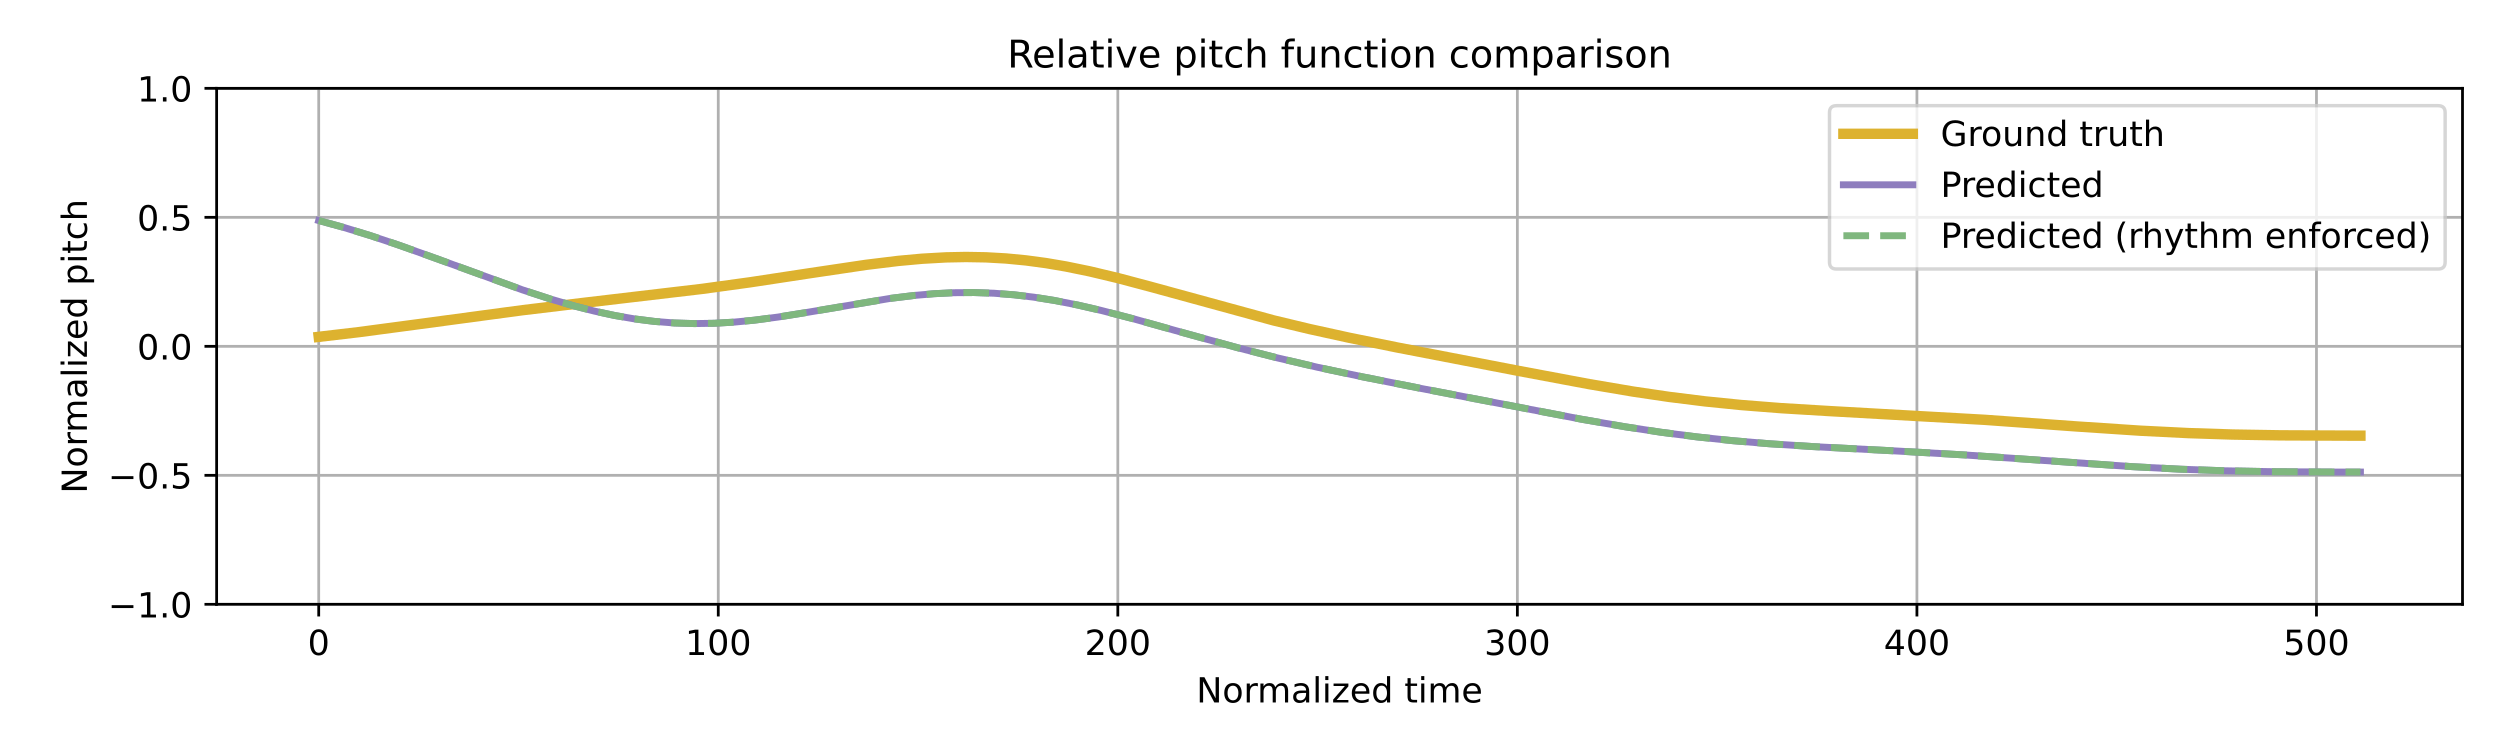
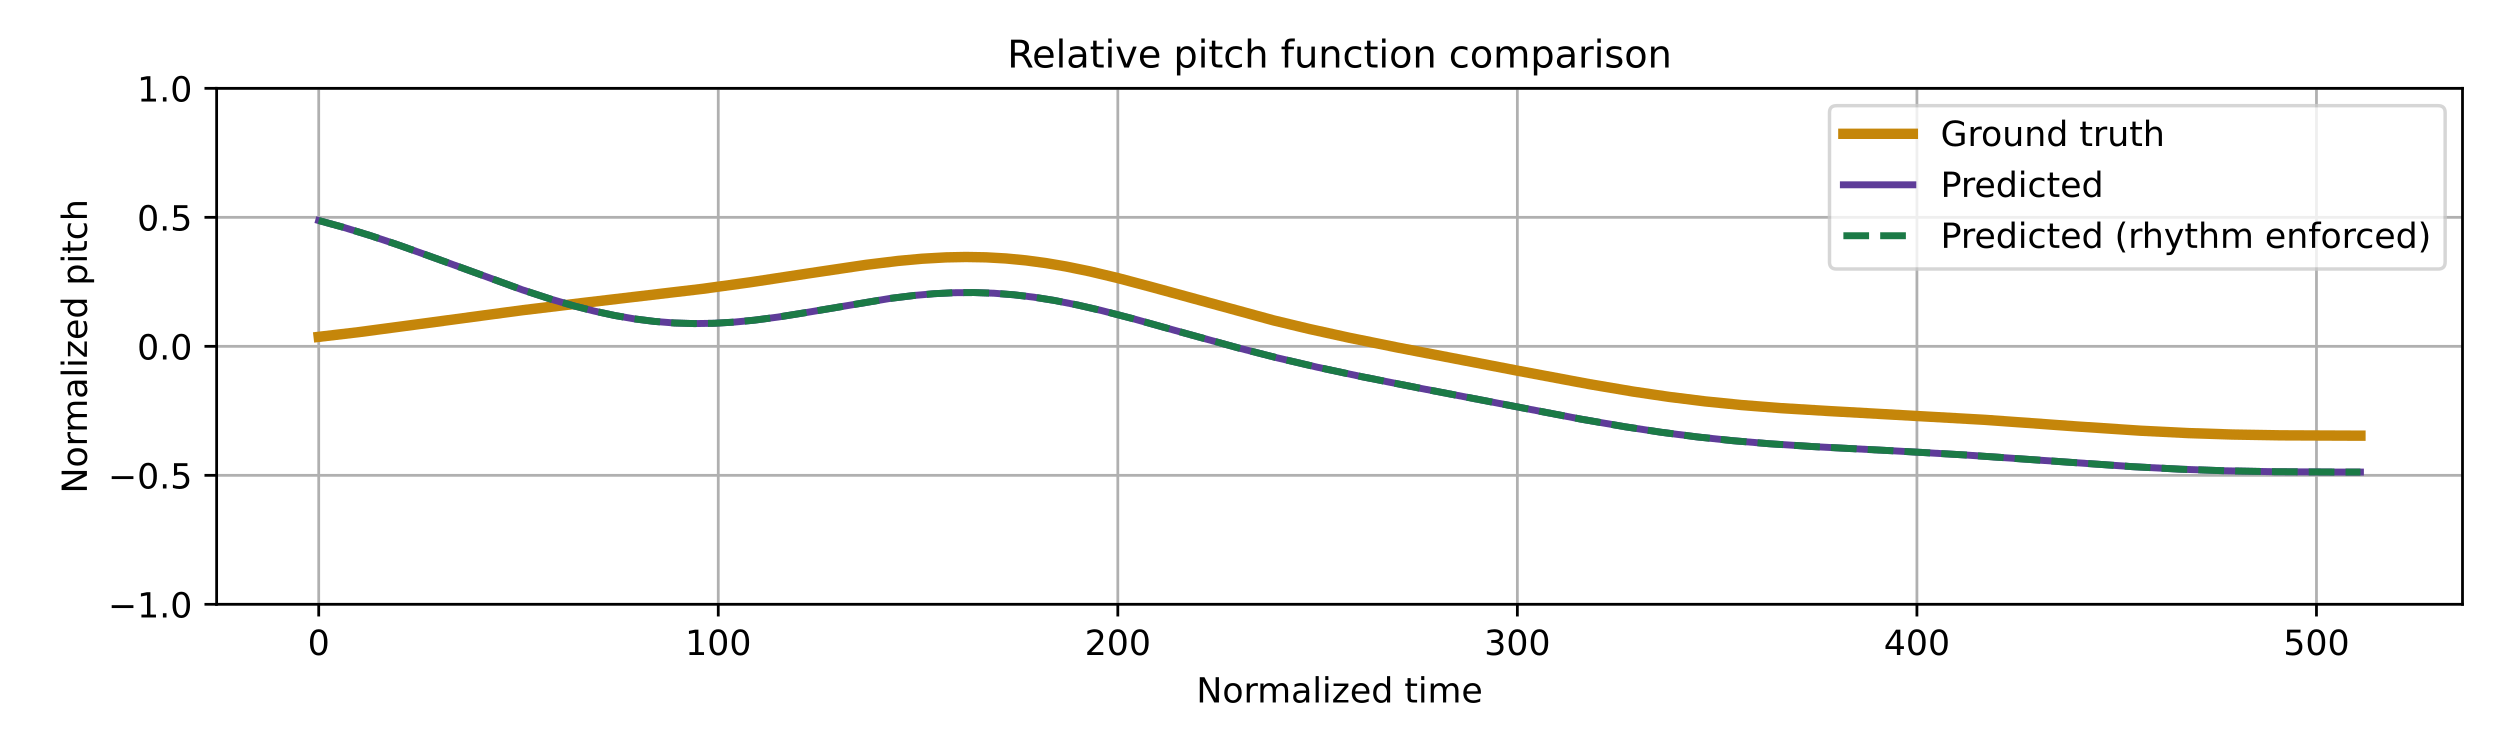
<svg xmlns="http://www.w3.org/2000/svg" xmlns:xlink="http://www.w3.org/1999/xlink" width="720pt" height="216pt" viewBox="0 0 720 216" version="1.1">
  <defs>
    <style type="text/css">*{stroke-linejoin: round; stroke-linecap: butt}</style>
  </defs>
  <g id="figure_1">
    <g id="patch_1">
      <path d="M 0 216  L 720 216  L 720 0  L 0 0  z " style="fill: #ffffff" />
    </g>
    <g id="axes_1">
      <g id="patch_2">
        <path d="M 62.39 174.04  L 709.2 174.04  L 709.2 25.44  L 62.39 25.44  z " style="fill: #ffffff" />
      </g>
      <g id="matplotlib.axis_1">
        <g id="xtick_1">
          <g id="line2d_1">
-             <path d="M 91.79 174.04  L 91.79 25.44  " clip-path="url(#p23b00ebfdc)" style="fill: none; stroke: #b0b0b0; stroke-width: 0.8; stroke-linecap: square" />
+             <path d="M 91.79 174.04  L 91.79 25.44  " clip-path="url(#pa9af6899e5)" style="fill: none; stroke: #b0b0b0; stroke-width: 0.8; stroke-linecap: square" />
          </g>
          <g id="line2d_2">
            <defs>
-               <path id="me1098e52c4" d="M 0 0  L 0 3.5  " style="stroke: #000000; stroke-width: 0.8" />
-             </defs>
-             <g>
-               <use xlink:href="#me1098e52c4" x="91.79" y="174.04" style="stroke: #000000; stroke-width: 0.8" />
+               <path id="m3f5d0cdf81" d="M 0 0  L 0 3.5  " style="stroke: #000000; stroke-width: 0.8" />
+             </defs>
+             <g>
+               <use xlink:href="#m3f5d0cdf81" x="91.79" y="174.04" style="stroke: #000000; stroke-width: 0.8" />
            </g>
          </g>
          <g id="text_1">
            <g transform="translate(88.60921 188.6384) scale(0.1 -0.1)">
              <defs>
                <path id="DejaVuSans-30" d="M 2034 4250  Q 1547 4250 1301 3770  Q 1056 3291 1056 2328  Q 1056 1369 1301 889  Q 1547 409 2034 409  Q 2525 409 2770 889  Q 3016 1369 3016 2328  Q 3016 3291 2770 3770  Q 2525 4250 2034 4250  z M 2034 4750  Q 2819 4750 3233 4129  Q 3647 3509 3647 2328  Q 3647 1150 3233 529  Q 2819 -91 2034 -91  Q 1250 -91 836 529  Q 422 1150 422 2328  Q 422 3509 836 4129  Q 1250 4750 2034 4750  z " transform="scale(0.015625)" />
              </defs>
              <use xlink:href="#DejaVuSans-30" />
            </g>
          </g>
        </g>
        <g id="xtick_2">
          <g id="line2d_3">
-             <path d="M 206.861 174.04  L 206.861 25.44  " clip-path="url(#p23b00ebfdc)" style="fill: none; stroke: #b0b0b0; stroke-width: 0.8; stroke-linecap: square" />
+             <path d="M 206.861 174.04  L 206.861 25.44  " clip-path="url(#pa9af6899e5)" style="fill: none; stroke: #b0b0b0; stroke-width: 0.8; stroke-linecap: square" />
          </g>
          <g id="line2d_4">
            <g>
-               <use xlink:href="#me1098e52c4" x="206.861" y="174.04" style="stroke: #000000; stroke-width: 0.8" />
+               <use xlink:href="#m3f5d0cdf81" x="206.861" y="174.04" style="stroke: #000000; stroke-width: 0.8" />
            </g>
          </g>
          <g id="text_2">
            <g transform="translate(197.317 188.6384) scale(0.1 -0.1)">
              <defs>
                <path id="DejaVuSans-31" d="M 794 531  L 1825 531  L 1825 4091  L 703 3866  L 703 4441  L 1819 4666  L 2450 4666  L 2450 531  L 3481 531  L 3481 0  L 794 0  L 794 531  z " transform="scale(0.015625)" />
              </defs>
              <use xlink:href="#DejaVuSans-31" />
              <use xlink:href="#DejaVuSans-30" transform="translate(63.62305 0)" />
              <use xlink:href="#DejaVuSans-30" transform="translate(127.2461 0)" />
            </g>
          </g>
        </g>
        <g id="xtick_3">
          <g id="line2d_5">
-             <path d="M 321.931 174.04  L 321.931 25.44  " clip-path="url(#p23b00ebfdc)" style="fill: none; stroke: #b0b0b0; stroke-width: 0.8; stroke-linecap: square" />
+             <path d="M 321.931 174.04  L 321.931 25.44  " clip-path="url(#pa9af6899e5)" style="fill: none; stroke: #b0b0b0; stroke-width: 0.8; stroke-linecap: square" />
          </g>
          <g id="line2d_6">
            <g>
-               <use xlink:href="#me1098e52c4" x="321.931" y="174.04" style="stroke: #000000; stroke-width: 0.8" />
+               <use xlink:href="#m3f5d0cdf81" x="321.931" y="174.04" style="stroke: #000000; stroke-width: 0.8" />
            </g>
          </g>
          <g id="text_3">
            <g transform="translate(312.3872 188.6384) scale(0.1 -0.1)">
              <defs>
                <path id="DejaVuSans-32" d="M 1228 531  L 3431 531  L 3431 0  L 469 0  L 469 531  Q 828 903 1448 1529  Q 2069 2156 2228 2338  Q 2531 2678 2651 2914  Q 2772 3150 2772 3378  Q 2772 3750 2511 3984  Q 2250 4219 1831 4219  Q 1534 4219 1204 4116  Q 875 4013 500 3803  L 500 4441  Q 881 4594 1212 4672  Q 1544 4750 1819 4750  Q 2544 4750 2975 4387  Q 3406 4025 3406 3419  Q 3406 3131 3298 2873  Q 3191 2616 2906 2266  Q 2828 2175 2409 1742  Q 1991 1309 1228 531  z " transform="scale(0.015625)" />
              </defs>
              <use xlink:href="#DejaVuSans-32" />
              <use xlink:href="#DejaVuSans-30" transform="translate(63.62305 0)" />
              <use xlink:href="#DejaVuSans-30" transform="translate(127.2461 0)" />
            </g>
          </g>
        </g>
        <g id="xtick_4">
          <g id="line2d_7">
-             <path d="M 437.001 174.04  L 437.001 25.44  " clip-path="url(#p23b00ebfdc)" style="fill: none; stroke: #b0b0b0; stroke-width: 0.8; stroke-linecap: square" />
+             <path d="M 437.001 174.04  L 437.001 25.44  " clip-path="url(#pa9af6899e5)" style="fill: none; stroke: #b0b0b0; stroke-width: 0.8; stroke-linecap: square" />
          </g>
          <g id="line2d_8">
            <g>
-               <use xlink:href="#me1098e52c4" x="437.001" y="174.04" style="stroke: #000000; stroke-width: 0.8" />
+               <use xlink:href="#m3f5d0cdf81" x="437.001" y="174.04" style="stroke: #000000; stroke-width: 0.8" />
            </g>
          </g>
          <g id="text_4">
            <g transform="translate(427.4575 188.6384) scale(0.1 -0.1)">
              <defs>
                <path id="DejaVuSans-33" d="M 2597 2516  Q 3050 2419 3304 2112  Q 3559 1806 3559 1356  Q 3559 666 3084 287  Q 2609 -91 1734 -91  Q 1441 -91 1130 -33  Q 819 25 488 141  L 488 750  Q 750 597 1062 519  Q 1375 441 1716 441  Q 2309 441 2620 675  Q 2931 909 2931 1356  Q 2931 1769 2642 2001  Q 2353 2234 1838 2234  L 1294 2234  L 1294 2753  L 1863 2753  Q 2328 2753 2575 2939  Q 2822 3125 2822 3475  Q 2822 3834 2567 4026  Q 2313 4219 1838 4219  Q 1578 4219 1281 4162  Q 984 4106 628 3988  L 628 4550  Q 988 4650 1302 4700  Q 1616 4750 1894 4750  Q 2613 4750 3031 4423  Q 3450 4097 3450 3541  Q 3450 3153 3228 2886  Q 3006 2619 2597 2516  z " transform="scale(0.015625)" />
              </defs>
              <use xlink:href="#DejaVuSans-33" />
              <use xlink:href="#DejaVuSans-30" transform="translate(63.62305 0)" />
              <use xlink:href="#DejaVuSans-30" transform="translate(127.2461 0)" />
            </g>
          </g>
        </g>
        <g id="xtick_5">
          <g id="line2d_9">
-             <path d="M 552.072 174.04  L 552.072 25.44  " clip-path="url(#p23b00ebfdc)" style="fill: none; stroke: #b0b0b0; stroke-width: 0.8; stroke-linecap: square" />
+             <path d="M 552.072 174.04  L 552.072 25.44  " clip-path="url(#pa9af6899e5)" style="fill: none; stroke: #b0b0b0; stroke-width: 0.8; stroke-linecap: square" />
          </g>
          <g id="line2d_10">
            <g>
-               <use xlink:href="#me1098e52c4" x="552.072" y="174.04" style="stroke: #000000; stroke-width: 0.8" />
+               <use xlink:href="#m3f5d0cdf81" x="552.072" y="174.04" style="stroke: #000000; stroke-width: 0.8" />
            </g>
          </g>
          <g id="text_5">
            <g transform="translate(542.5278 188.6384) scale(0.1 -0.1)">
              <defs>
                <path id="DejaVuSans-34" d="M 2419 4116  L 825 1625  L 2419 1625  L 2419 4116  z M 2253 4666  L 3047 4666  L 3047 1625  L 3713 1625  L 3713 1100  L 3047 1100  L 3047 0  L 2419 0  L 2419 1100  L 313 1100  L 313 1709  L 2253 4666  z " transform="scale(0.015625)" />
              </defs>
              <use xlink:href="#DejaVuSans-34" />
              <use xlink:href="#DejaVuSans-30" transform="translate(63.62305 0)" />
              <use xlink:href="#DejaVuSans-30" transform="translate(127.2461 0)" />
            </g>
          </g>
        </g>
        <g id="xtick_6">
          <g id="line2d_11">
-             <path d="M 667.142 174.04  L 667.142 25.44  " clip-path="url(#p23b00ebfdc)" style="fill: none; stroke: #b0b0b0; stroke-width: 0.8; stroke-linecap: square" />
+             <path d="M 667.142 174.04  L 667.142 25.44  " clip-path="url(#pa9af6899e5)" style="fill: none; stroke: #b0b0b0; stroke-width: 0.8; stroke-linecap: square" />
          </g>
          <g id="line2d_12">
            <g>
-               <use xlink:href="#me1098e52c4" x="667.142" y="174.04" style="stroke: #000000; stroke-width: 0.8" />
+               <use xlink:href="#m3f5d0cdf81" x="667.142" y="174.04" style="stroke: #000000; stroke-width: 0.8" />
            </g>
          </g>
          <g id="text_6">
            <g transform="translate(657.5981 188.6384) scale(0.1 -0.1)">
              <defs>
                <path id="DejaVuSans-35" d="M 691 4666  L 3169 4666  L 3169 4134  L 1269 4134  L 1269 2991  Q 1406 3038 1543 3061  Q 1681 3084 1819 3084  Q 2600 3084 3056 2656  Q 3513 2228 3513 1497  Q 3513 744 3044 326  Q 2575 -91 1722 -91  Q 1428 -91 1123 -41  Q 819 9 494 109  L 494 744  Q 775 591 1075 516  Q 1375 441 1709 441  Q 2250 441 2565 725  Q 2881 1009 2881 1497  Q 2881 1984 2565 2268  Q 2250 2553 1709 2553  Q 1456 2553 1204 2497  Q 953 2441 691 2322  L 691 4666  z " transform="scale(0.015625)" />
              </defs>
              <use xlink:href="#DejaVuSans-35" />
              <use xlink:href="#DejaVuSans-30" transform="translate(63.62305 0)" />
              <use xlink:href="#DejaVuSans-30" transform="translate(127.2461 0)" />
            </g>
          </g>
        </g>
        <g id="text_7">
          <g transform="translate(344.5544 202.3166) scale(0.1 -0.1)">
            <defs>
              <path id="DejaVuSans-4e" d="M 628 4666  L 1478 4666  L 3547 763  L 3547 4666  L 4159 4666  L 4159 0  L 3309 0  L 1241 3903  L 1241 0  L 628 0  L 628 4666  z " transform="scale(0.015625)" />
              <path id="DejaVuSans-6f" d="M 1959 3097  Q 1497 3097 1228 2736  Q 959 2375 959 1747  Q 959 1119 1226 758  Q 1494 397 1959 397  Q 2419 397 2687 759  Q 2956 1122 2956 1747  Q 2956 2369 2687 2733  Q 2419 3097 1959 3097  z M 1959 3584  Q 2709 3584 3137 3096  Q 3566 2609 3566 1747  Q 3566 888 3137 398  Q 2709 -91 1959 -91  Q 1206 -91 779 398  Q 353 888 353 1747  Q 353 2609 779 3096  Q 1206 3584 1959 3584  z " transform="scale(0.015625)" />
              <path id="DejaVuSans-72" d="M 2631 2963  Q 2534 3019 2420 3045  Q 2306 3072 2169 3072  Q 1681 3072 1420 2755  Q 1159 2438 1159 1844  L 1159 0  L 581 0  L 581 3500  L 1159 3500  L 1159 2956  Q 1341 3275 1631 3429  Q 1922 3584 2338 3584  Q 2397 3584 2469 3576  Q 2541 3569 2628 3553  L 2631 2963  z " transform="scale(0.015625)" />
              <path id="DejaVuSans-6d" d="M 3328 2828  Q 3544 3216 3844 3400  Q 4144 3584 4550 3584  Q 5097 3584 5394 3201  Q 5691 2819 5691 2113  L 5691 0  L 5113 0  L 5113 2094  Q 5113 2597 4934 2840  Q 4756 3084 4391 3084  Q 3944 3084 3684 2787  Q 3425 2491 3425 1978  L 3425 0  L 2847 0  L 2847 2094  Q 2847 2600 2669 2842  Q 2491 3084 2119 3084  Q 1678 3084 1418 2786  Q 1159 2488 1159 1978  L 1159 0  L 581 0  L 581 3500  L 1159 3500  L 1159 2956  Q 1356 3278 1631 3431  Q 1906 3584 2284 3584  Q 2666 3584 2933 3390  Q 3200 3197 3328 2828  z " transform="scale(0.015625)" />
              <path id="DejaVuSans-61" d="M 2194 1759  Q 1497 1759 1228 1600  Q 959 1441 959 1056  Q 959 750 1161 570  Q 1363 391 1709 391  Q 2188 391 2477 730  Q 2766 1069 2766 1631  L 2766 1759  L 2194 1759  z M 3341 1997  L 3341 0  L 2766 0  L 2766 531  Q 2569 213 2275 61  Q 1981 -91 1556 -91  Q 1019 -91 701 211  Q 384 513 384 1019  Q 384 1609 779 1909  Q 1175 2209 1959 2209  L 2766 2209  L 2766 2266  Q 2766 2663 2505 2880  Q 2244 3097 1772 3097  Q 1472 3097 1187 3025  Q 903 2953 641 2809  L 641 3341  Q 956 3463 1253 3523  Q 1550 3584 1831 3584  Q 2591 3584 2966 3190  Q 3341 2797 3341 1997  z " transform="scale(0.015625)" />
              <path id="DejaVuSans-6c" d="M 603 4863  L 1178 4863  L 1178 0  L 603 0  L 603 4863  z " transform="scale(0.015625)" />
              <path id="DejaVuSans-69" d="M 603 3500  L 1178 3500  L 1178 0  L 603 0  L 603 3500  z M 603 4863  L 1178 4863  L 1178 4134  L 603 4134  L 603 4863  z " transform="scale(0.015625)" />
              <path id="DejaVuSans-7a" d="M 353 3500  L 3084 3500  L 3084 2975  L 922 459  L 3084 459  L 3084 0  L 275 0  L 275 525  L 2438 3041  L 353 3041  L 353 3500  z " transform="scale(0.015625)" />
              <path id="DejaVuSans-65" d="M 3597 1894  L 3597 1613  L 953 1613  Q 991 1019 1311 708  Q 1631 397 2203 397  Q 2534 397 2845 478  Q 3156 559 3463 722  L 3463 178  Q 3153 47 2828 -22  Q 2503 -91 2169 -91  Q 1331 -91 842 396  Q 353 884 353 1716  Q 353 2575 817 3079  Q 1281 3584 2069 3584  Q 2775 3584 3186 3129  Q 3597 2675 3597 1894  z M 3022 2063  Q 3016 2534 2758 2815  Q 2500 3097 2075 3097  Q 1594 3097 1305 2825  Q 1016 2553 972 2059  L 3022 2063  z " transform="scale(0.015625)" />
              <path id="DejaVuSans-64" d="M 2906 2969  L 2906 4863  L 3481 4863  L 3481 0  L 2906 0  L 2906 525  Q 2725 213 2448 61  Q 2172 -91 1784 -91  Q 1150 -91 751 415  Q 353 922 353 1747  Q 353 2572 751 3078  Q 1150 3584 1784 3584  Q 2172 3584 2448 3432  Q 2725 3281 2906 2969  z M 947 1747  Q 947 1113 1208 752  Q 1469 391 1925 391  Q 2381 391 2643 752  Q 2906 1113 2906 1747  Q 2906 2381 2643 2742  Q 2381 3103 1925 3103  Q 1469 3103 1208 2742  Q 947 2381 947 1747  z " transform="scale(0.015625)" />
              <path id="DejaVuSans-20" transform="scale(0.015625)" />
              <path id="DejaVuSans-74" d="M 1172 4494  L 1172 3500  L 2356 3500  L 2356 3053  L 1172 3053  L 1172 1153  Q 1172 725 1289 603  Q 1406 481 1766 481  L 2356 481  L 2356 0  L 1766 0  Q 1100 0 847 248  Q 594 497 594 1153  L 594 3053  L 172 3053  L 172 3500  L 594 3500  L 594 4494  L 1172 4494  z " transform="scale(0.015625)" />
            </defs>
            <use xlink:href="#DejaVuSans-4e" />
            <use xlink:href="#DejaVuSans-6f" transform="translate(74.80469 0)" />
            <use xlink:href="#DejaVuSans-72" transform="translate(135.9863 0)" />
            <use xlink:href="#DejaVuSans-6d" transform="translate(175.3496 0)" />
            <use xlink:href="#DejaVuSans-61" transform="translate(272.7617 0)" />
            <use xlink:href="#DejaVuSans-6c" transform="translate(334.041 0)" />
            <use xlink:href="#DejaVuSans-69" transform="translate(361.8242 0)" />
            <use xlink:href="#DejaVuSans-7a" transform="translate(389.6074 0)" />
            <use xlink:href="#DejaVuSans-65" transform="translate(442.0977 0)" />
            <use xlink:href="#DejaVuSans-64" transform="translate(503.6211 0)" />
            <use xlink:href="#DejaVuSans-20" transform="translate(567.0977 0)" />
            <use xlink:href="#DejaVuSans-74" transform="translate(598.8848 0)" />
            <use xlink:href="#DejaVuSans-69" transform="translate(638.0938 0)" />
            <use xlink:href="#DejaVuSans-6d" transform="translate(665.877 0)" />
            <use xlink:href="#DejaVuSans-65" transform="translate(763.2891 0)" />
          </g>
        </g>
      </g>
      <g id="matplotlib.axis_2">
        <g id="ytick_1">
          <g id="line2d_13">
-             <path d="M 62.39 174.04  L 709.2 174.04  " clip-path="url(#p23b00ebfdc)" style="fill: none; stroke: #b0b0b0; stroke-width: 0.8; stroke-linecap: square" />
+             <path d="M 62.39 174.04  L 709.2 174.04  " clip-path="url(#pa9af6899e5)" style="fill: none; stroke: #b0b0b0; stroke-width: 0.8; stroke-linecap: square" />
          </g>
          <g id="line2d_14">
            <defs>
-               <path id="mde224f1b81" d="M 0 0  L -3.5 0  " style="stroke: #000000; stroke-width: 0.8" />
-             </defs>
-             <g>
-               <use xlink:href="#mde224f1b81" x="62.39" y="174.04" style="stroke: #000000; stroke-width: 0.8" />
+               <path id="mda14230da5" d="M 0 0  L -3.5 0  " style="stroke: #000000; stroke-width: 0.8" />
+             </defs>
+             <g>
+               <use xlink:href="#mda14230da5" x="62.39" y="174.04" style="stroke: #000000; stroke-width: 0.8" />
            </g>
          </g>
          <g id="text_8">
            <g transform="translate(31.10719 177.8392) scale(0.1 -0.1)">
              <defs>
                <path id="DejaVuSans-2212" d="M 678 2272  L 4684 2272  L 4684 1741  L 678 1741  L 678 2272  z " transform="scale(0.015625)" />
                <path id="DejaVuSans-2e" d="M 684 794  L 1344 794  L 1344 0  L 684 0  L 684 794  z " transform="scale(0.015625)" />
              </defs>
              <use xlink:href="#DejaVuSans-2212" />
              <use xlink:href="#DejaVuSans-31" transform="translate(83.78906 0)" />
              <use xlink:href="#DejaVuSans-2e" transform="translate(147.4121 0)" />
              <use xlink:href="#DejaVuSans-30" transform="translate(179.1992 0)" />
            </g>
          </g>
        </g>
        <g id="ytick_2">
          <g id="line2d_15">
-             <path d="M 62.39 136.89  L 709.2 136.89  " clip-path="url(#p23b00ebfdc)" style="fill: none; stroke: #b0b0b0; stroke-width: 0.8; stroke-linecap: square" />
+             <path d="M 62.39 136.89  L 709.2 136.89  " clip-path="url(#pa9af6899e5)" style="fill: none; stroke: #b0b0b0; stroke-width: 0.8; stroke-linecap: square" />
          </g>
          <g id="line2d_16">
            <g>
-               <use xlink:href="#mde224f1b81" x="62.39" y="136.89" style="stroke: #000000; stroke-width: 0.8" />
+               <use xlink:href="#mda14230da5" x="62.39" y="136.89" style="stroke: #000000; stroke-width: 0.8" />
            </g>
          </g>
          <g id="text_9">
            <g transform="translate(31.10719 140.6892) scale(0.1 -0.1)">
              <use xlink:href="#DejaVuSans-2212" />
              <use xlink:href="#DejaVuSans-30" transform="translate(83.78906 0)" />
              <use xlink:href="#DejaVuSans-2e" transform="translate(147.4121 0)" />
              <use xlink:href="#DejaVuSans-35" transform="translate(179.1992 0)" />
            </g>
          </g>
        </g>
        <g id="ytick_3">
          <g id="line2d_17">
-             <path d="M 62.39 99.74  L 709.2 99.74  " clip-path="url(#p23b00ebfdc)" style="fill: none; stroke: #b0b0b0; stroke-width: 0.8; stroke-linecap: square" />
+             <path d="M 62.39 99.74  L 709.2 99.74  " clip-path="url(#pa9af6899e5)" style="fill: none; stroke: #b0b0b0; stroke-width: 0.8; stroke-linecap: square" />
          </g>
          <g id="line2d_18">
            <g>
-               <use xlink:href="#mde224f1b81" x="62.39" y="99.74" style="stroke: #000000; stroke-width: 0.8" />
+               <use xlink:href="#mda14230da5" x="62.39" y="99.74" style="stroke: #000000; stroke-width: 0.8" />
            </g>
          </g>
          <g id="text_10">
            <g transform="translate(39.48687 103.5392) scale(0.1 -0.1)">
              <use xlink:href="#DejaVuSans-30" />
              <use xlink:href="#DejaVuSans-2e" transform="translate(63.62305 0)" />
              <use xlink:href="#DejaVuSans-30" transform="translate(95.41016 0)" />
            </g>
          </g>
        </g>
        <g id="ytick_4">
          <g id="line2d_19">
-             <path d="M 62.39 62.59  L 709.2 62.59  " clip-path="url(#p23b00ebfdc)" style="fill: none; stroke: #b0b0b0; stroke-width: 0.8; stroke-linecap: square" />
+             <path d="M 62.39 62.59  L 709.2 62.59  " clip-path="url(#pa9af6899e5)" style="fill: none; stroke: #b0b0b0; stroke-width: 0.8; stroke-linecap: square" />
          </g>
          <g id="line2d_20">
            <g>
-               <use xlink:href="#mde224f1b81" x="62.39" y="62.59" style="stroke: #000000; stroke-width: 0.8" />
+               <use xlink:href="#mda14230da5" x="62.39" y="62.59" style="stroke: #000000; stroke-width: 0.8" />
            </g>
          </g>
          <g id="text_11">
            <g transform="translate(39.48687 66.38922) scale(0.1 -0.1)">
              <use xlink:href="#DejaVuSans-30" />
              <use xlink:href="#DejaVuSans-2e" transform="translate(63.62305 0)" />
              <use xlink:href="#DejaVuSans-35" transform="translate(95.41016 0)" />
            </g>
          </g>
        </g>
        <g id="ytick_5">
          <g id="line2d_21">
-             <path d="M 62.39 25.44  L 709.2 25.44  " clip-path="url(#p23b00ebfdc)" style="fill: none; stroke: #b0b0b0; stroke-width: 0.8; stroke-linecap: square" />
+             <path d="M 62.39 25.44  L 709.2 25.44  " clip-path="url(#pa9af6899e5)" style="fill: none; stroke: #b0b0b0; stroke-width: 0.8; stroke-linecap: square" />
          </g>
          <g id="line2d_22">
            <g>
-               <use xlink:href="#mde224f1b81" x="62.39" y="25.44" style="stroke: #000000; stroke-width: 0.8" />
+               <use xlink:href="#mda14230da5" x="62.39" y="25.44" style="stroke: #000000; stroke-width: 0.8" />
            </g>
          </g>
          <g id="text_12">
            <g transform="translate(39.48687 29.23922) scale(0.1 -0.1)">
              <use xlink:href="#DejaVuSans-31" />
              <use xlink:href="#DejaVuSans-2e" transform="translate(63.62305 0)" />
              <use xlink:href="#DejaVuSans-30" transform="translate(95.41016 0)" />
            </g>
          </g>
        </g>
        <g id="text_13">
          <g transform="translate(25.0275 142.1259) rotate(-90) scale(0.1 -0.1)">
            <defs>
              <path id="DejaVuSans-70" d="M 1159 525  L 1159 -1331  L 581 -1331  L 581 3500  L 1159 3500  L 1159 2969  Q 1341 3281 1617 3432  Q 1894 3584 2278 3584  Q 2916 3584 3314 3078  Q 3713 2572 3713 1747  Q 3713 922 3314 415  Q 2916 -91 2278 -91  Q 1894 -91 1617 61  Q 1341 213 1159 525  z M 3116 1747  Q 3116 2381 2855 2742  Q 2594 3103 2138 3103  Q 1681 3103 1420 2742  Q 1159 2381 1159 1747  Q 1159 1113 1420 752  Q 1681 391 2138 391  Q 2594 391 2855 752  Q 3116 1113 3116 1747  z " transform="scale(0.015625)" />
              <path id="DejaVuSans-63" d="M 3122 3366  L 3122 2828  Q 2878 2963 2633 3030  Q 2388 3097 2138 3097  Q 1578 3097 1268 2742  Q 959 2388 959 1747  Q 959 1106 1268 751  Q 1578 397 2138 397  Q 2388 397 2633 464  Q 2878 531 3122 666  L 3122 134  Q 2881 22 2623 -34  Q 2366 -91 2075 -91  Q 1284 -91 818 406  Q 353 903 353 1747  Q 353 2603 823 3093  Q 1294 3584 2113 3584  Q 2378 3584 2631 3529  Q 2884 3475 3122 3366  z " transform="scale(0.015625)" />
              <path id="DejaVuSans-68" d="M 3513 2113  L 3513 0  L 2938 0  L 2938 2094  Q 2938 2591 2744 2837  Q 2550 3084 2163 3084  Q 1697 3084 1428 2787  Q 1159 2491 1159 1978  L 1159 0  L 581 0  L 581 4863  L 1159 4863  L 1159 2956  Q 1366 3272 1645 3428  Q 1925 3584 2291 3584  Q 2894 3584 3203 3211  Q 3513 2838 3513 2113  z " transform="scale(0.015625)" />
            </defs>
            <use xlink:href="#DejaVuSans-4e" />
            <use xlink:href="#DejaVuSans-6f" transform="translate(74.80469 0)" />
            <use xlink:href="#DejaVuSans-72" transform="translate(135.9863 0)" />
            <use xlink:href="#DejaVuSans-6d" transform="translate(175.3496 0)" />
            <use xlink:href="#DejaVuSans-61" transform="translate(272.7617 0)" />
            <use xlink:href="#DejaVuSans-6c" transform="translate(334.041 0)" />
            <use xlink:href="#DejaVuSans-69" transform="translate(361.8242 0)" />
            <use xlink:href="#DejaVuSans-7a" transform="translate(389.6074 0)" />
            <use xlink:href="#DejaVuSans-65" transform="translate(442.0977 0)" />
            <use xlink:href="#DejaVuSans-64" transform="translate(503.6211 0)" />
            <use xlink:href="#DejaVuSans-20" transform="translate(567.0977 0)" />
            <use xlink:href="#DejaVuSans-70" transform="translate(598.8848 0)" />
            <use xlink:href="#DejaVuSans-69" transform="translate(662.3613 0)" />
            <use xlink:href="#DejaVuSans-74" transform="translate(690.1445 0)" />
            <use xlink:href="#DejaVuSans-63" transform="translate(729.3535 0)" />
            <use xlink:href="#DejaVuSans-68" transform="translate(784.334 0)" />
          </g>
        </g>
      </g>
      <g id="line2d_23">
-         <path d="M 91.79 97.011  L 103.297 95.66  L 119.407 93.513  L 150.476 89.335  L 168.888 87.129  L 202.258 83.194  L 216.066 81.297  L 233.327 78.67  L 249.437 76.273  L 258.642 75.148  L 265.547 74.516  L 272.451 74.125  L 278.204 74.012  L 283.958 74.113  L 289.711 74.439  L 295.465 74.992  L 301.218 75.765  L 306.972 76.744  L 313.876 78.16  L 321.931 80.082  L 331.137 82.526  L 366.808 92.281  L 377.165 94.767  L 388.672 97.294  L 402.48 100.092  L 437.001 106.754  L 457.714 110.636  L 470.372 112.78  L 480.728 114.31  L 491.084 115.6  L 501.441 116.644  L 512.948 117.549  L 526.756 118.385  L 571.633 120.911  L 598.1 122.821  L 616.511 124.045  L 630.319 124.734  L 642.977 125.146  L 656.785 125.378  L 677.498 125.467  L 679.8 125.468  L 679.8 125.468  " clip-path="url(#p23b00ebfdc)" style="fill: none; stroke: #ddb22f; stroke-width: 3; stroke-linecap: square" />
+         <path d="M 91.79 97.011  L 103.297 95.66  L 119.407 93.513  L 150.476 89.335  L 168.888 87.129  L 202.258 83.194  L 216.066 81.297  L 233.327 78.67  L 249.437 76.273  L 258.642 75.148  L 265.547 74.516  L 272.451 74.125  L 278.204 74.012  L 283.958 74.113  L 289.711 74.439  L 295.465 74.992  L 301.218 75.765  L 306.972 76.744  L 313.876 78.16  L 321.931 80.082  L 331.137 82.526  L 366.808 92.281  L 377.165 94.767  L 388.672 97.294  L 402.48 100.092  L 437.001 106.754  L 457.714 110.636  L 470.372 112.78  L 480.728 114.31  L 491.084 115.6  L 501.441 116.644  L 512.948 117.549  L 526.756 118.385  L 571.633 120.911  L 598.1 122.821  L 616.511 124.045  L 630.319 124.734  L 642.977 125.146  L 656.785 125.378  L 677.498 125.467  L 679.8 125.468  L 679.8 125.468  " clip-path="url(#pa9af6899e5)" style="fill: none; stroke: #c5860a; stroke-width: 3; stroke-linecap: square" />
      </g>
      <g id="line2d_24">
-         <path d="M 91.79 63.518  L 98.695 65.409  L 106.75 67.878  L 114.805 70.579  L 125.161 74.287  L 150.476 83.486  L 158.531 86.118  L 165.435 88.133  L 171.189 89.6  L 176.942 90.842  L 182.696 91.836  L 188.449 92.564  L 194.203 93.017  L 199.957 93.194  L 205.71 93.105  L 211.464 92.769  L 217.217 92.213  L 224.121 91.306  L 232.176 90.014  L 256.341 85.947  L 263.245 85.096  L 268.999 84.59  L 274.752 84.302  L 280.506 84.252  L 286.259 84.45  L 292.013 84.899  L 297.766 85.588  L 303.52 86.502  L 310.424 87.86  L 317.328 89.453  L 326.534 91.842  L 341.493 96.028  L 356.452 100.155  L 367.959 103.093  L 379.466 105.777  L 392.124 108.475  L 409.384 111.898  L 455.413 120.729  L 468.07 122.917  L 478.427 124.494  L 488.783 125.834  L 499.139 126.926  L 509.496 127.793  L 522.153 128.618  L 546.318 129.891  L 565.88 131.027  L 586.593 132.473  L 614.209 134.403  L 628.018 135.131  L 640.676 135.581  L 654.484 135.846  L 672.895 135.955  L 679.8 135.962  L 679.8 135.962  " clip-path="url(#p23b00ebfdc)" style="fill: none; stroke: #8e7dbe; stroke-width: 2; stroke-linecap: square" />
+         <path d="M 91.79 63.518  L 98.695 65.409  L 106.75 67.878  L 114.805 70.579  L 125.161 74.287  L 150.476 83.486  L 158.531 86.118  L 165.435 88.133  L 171.189 89.6  L 176.942 90.842  L 182.696 91.836  L 188.449 92.564  L 194.203 93.017  L 199.957 93.194  L 205.71 93.105  L 211.464 92.769  L 217.217 92.213  L 224.121 91.306  L 232.176 90.014  L 256.341 85.947  L 263.245 85.096  L 268.999 84.59  L 274.752 84.302  L 280.506 84.252  L 286.259 84.45  L 292.013 84.899  L 297.766 85.588  L 303.52 86.502  L 310.424 87.86  L 317.328 89.453  L 326.534 91.842  L 341.493 96.028  L 356.452 100.155  L 367.959 103.093  L 379.466 105.777  L 392.124 108.475  L 409.384 111.898  L 455.413 120.729  L 468.07 122.917  L 478.427 124.494  L 488.783 125.834  L 499.139 126.926  L 509.496 127.793  L 522.153 128.618  L 546.318 129.891  L 565.88 131.027  L 586.593 132.473  L 614.209 134.403  L 628.018 135.131  L 640.676 135.581  L 654.484 135.846  L 672.895 135.955  L 679.8 135.962  L 679.8 135.962  " clip-path="url(#pa9af6899e5)" style="fill: none; stroke: #5e3c99; stroke-width: 2; stroke-linecap: square" />
      </g>
      <g id="line2d_25">
-         <path d="M 91.79 63.518  L 98.695 65.409  L 106.75 67.878  L 114.805 70.579  L 125.161 74.287  L 150.476 83.486  L 158.531 86.118  L 165.435 88.133  L 171.189 89.6  L 176.942 90.842  L 182.696 91.836  L 188.449 92.564  L 194.203 93.017  L 199.957 93.194  L 205.71 93.105  L 211.464 92.769  L 217.217 92.213  L 224.121 91.306  L 232.176 90.014  L 256.341 85.947  L 263.245 85.096  L 268.999 84.59  L 274.752 84.302  L 280.506 84.252  L 286.259 84.45  L 292.013 84.899  L 297.766 85.588  L 303.52 86.502  L 310.424 87.86  L 317.328 89.453  L 326.534 91.842  L 341.493 96.028  L 356.452 100.155  L 367.959 103.093  L 379.466 105.777  L 392.124 108.475  L 409.384 111.898  L 455.413 120.729  L 468.07 122.917  L 478.427 124.494  L 488.783 125.834  L 499.139 126.926  L 509.496 127.793  L 522.153 128.618  L 546.318 129.891  L 565.88 131.027  L 586.593 132.473  L 614.209 134.403  L 628.018 135.131  L 640.676 135.581  L 654.484 135.846  L 672.895 135.955  L 679.8 135.962  L 679.8 135.962  " clip-path="url(#p23b00ebfdc)" style="fill: none; stroke-dasharray: 7.4,3.2; stroke-dashoffset: 0; stroke: #7fb77e; stroke-width: 2" />
+         <path d="M 91.79 63.518  L 98.695 65.409  L 106.75 67.878  L 114.805 70.579  L 125.161 74.287  L 150.476 83.486  L 158.531 86.118  L 165.435 88.133  L 171.189 89.6  L 176.942 90.842  L 182.696 91.836  L 188.449 92.564  L 194.203 93.017  L 199.957 93.194  L 205.71 93.105  L 211.464 92.769  L 217.217 92.213  L 224.121 91.306  L 232.176 90.014  L 256.341 85.947  L 263.245 85.096  L 268.999 84.59  L 274.752 84.302  L 280.506 84.252  L 286.259 84.45  L 292.013 84.899  L 297.766 85.588  L 303.52 86.502  L 310.424 87.86  L 317.328 89.453  L 326.534 91.842  L 341.493 96.028  L 356.452 100.155  L 367.959 103.093  L 379.466 105.777  L 392.124 108.475  L 409.384 111.898  L 455.413 120.729  L 468.07 122.917  L 478.427 124.494  L 488.783 125.834  L 499.139 126.926  L 509.496 127.793  L 522.153 128.618  L 546.318 129.891  L 565.88 131.027  L 586.593 132.473  L 614.209 134.403  L 628.018 135.131  L 640.676 135.581  L 654.484 135.846  L 672.895 135.955  L 679.8 135.962  L 679.8 135.962  " clip-path="url(#pa9af6899e5)" style="fill: none; stroke-dasharray: 7.4,3.2; stroke-dashoffset: 0; stroke: #1b7a46; stroke-width: 2" />
      </g>
      <g id="patch_3">
        <path d="M 62.39 174.04  L 62.39 25.44  " style="fill: none; stroke: #000000; stroke-width: 0.8; stroke-linejoin: miter; stroke-linecap: square" />
      </g>
      <g id="patch_4">
        <path d="M 709.2 174.04  L 709.2 25.44  " style="fill: none; stroke: #000000; stroke-width: 0.8; stroke-linejoin: miter; stroke-linecap: square" />
      </g>
      <g id="patch_5">
        <path d="M 62.39 174.04  L 709.2 174.04  " style="fill: none; stroke: #000000; stroke-width: 0.8; stroke-linejoin: miter; stroke-linecap: square" />
      </g>
      <g id="patch_6">
        <path d="M 62.39 25.44  L 709.2 25.44  " style="fill: none; stroke: #000000; stroke-width: 0.8; stroke-linejoin: miter; stroke-linecap: square" />
      </g>
      <g id="text_14">
        <g transform="translate(290.1045 19.44) scale(0.11 -0.11)">
          <defs>
            <path id="DejaVuSans-52" d="M 2841 2188  Q 3044 2119 3236 1894  Q 3428 1669 3622 1275  L 4263 0  L 3584 0  L 2988 1197  Q 2756 1666 2539 1819  Q 2322 1972 1947 1972  L 1259 1972  L 1259 0  L 628 0  L 628 4666  L 2053 4666  Q 2853 4666 3247 4331  Q 3641 3997 3641 3322  Q 3641 2881 3436 2590  Q 3231 2300 2841 2188  z M 1259 4147  L 1259 2491  L 2053 2491  Q 2509 2491 2742 2702  Q 2975 2913 2975 3322  Q 2975 3731 2742 3939  Q 2509 4147 2053 4147  L 1259 4147  z " transform="scale(0.015625)" />
            <path id="DejaVuSans-76" d="M 191 3500  L 800 3500  L 1894 563  L 2988 3500  L 3597 3500  L 2284 0  L 1503 0  L 191 3500  z " transform="scale(0.015625)" />
            <path id="DejaVuSans-66" d="M 2375 4863  L 2375 4384  L 1825 4384  Q 1516 4384 1395 4259  Q 1275 4134 1275 3809  L 1275 3500  L 2222 3500  L 2222 3053  L 1275 3053  L 1275 0  L 697 0  L 697 3053  L 147 3053  L 147 3500  L 697 3500  L 697 3744  Q 697 4328 969 4595  Q 1241 4863 1831 4863  L 2375 4863  z " transform="scale(0.015625)" />
            <path id="DejaVuSans-75" d="M 544 1381  L 544 3500  L 1119 3500  L 1119 1403  Q 1119 906 1312 657  Q 1506 409 1894 409  Q 2359 409 2629 706  Q 2900 1003 2900 1516  L 2900 3500  L 3475 3500  L 3475 0  L 2900 0  L 2900 538  Q 2691 219 2414 64  Q 2138 -91 1772 -91  Q 1169 -91 856 284  Q 544 659 544 1381  z M 1991 3584  L 1991 3584  z " transform="scale(0.015625)" />
            <path id="DejaVuSans-6e" d="M 3513 2113  L 3513 0  L 2938 0  L 2938 2094  Q 2938 2591 2744 2837  Q 2550 3084 2163 3084  Q 1697 3084 1428 2787  Q 1159 2491 1159 1978  L 1159 0  L 581 0  L 581 3500  L 1159 3500  L 1159 2956  Q 1366 3272 1645 3428  Q 1925 3584 2291 3584  Q 2894 3584 3203 3211  Q 3513 2838 3513 2113  z " transform="scale(0.015625)" />
            <path id="DejaVuSans-73" d="M 2834 3397  L 2834 2853  Q 2591 2978 2328 3040  Q 2066 3103 1784 3103  Q 1356 3103 1142 2972  Q 928 2841 928 2578  Q 928 2378 1081 2264  Q 1234 2150 1697 2047  L 1894 2003  Q 2506 1872 2764 1633  Q 3022 1394 3022 966  Q 3022 478 2636 193  Q 2250 -91 1575 -91  Q 1294 -91 989 -36  Q 684 19 347 128  L 347 722  Q 666 556 975 473  Q 1284 391 1588 391  Q 1994 391 2212 530  Q 2431 669 2431 922  Q 2431 1156 2273 1281  Q 2116 1406 1581 1522  L 1381 1569  Q 847 1681 609 1914  Q 372 2147 372 2553  Q 372 3047 722 3315  Q 1072 3584 1716 3584  Q 2034 3584 2315 3537  Q 2597 3491 2834 3397  z " transform="scale(0.015625)" />
          </defs>
          <use xlink:href="#DejaVuSans-52" />
          <use xlink:href="#DejaVuSans-65" transform="translate(64.98242 0)" />
          <use xlink:href="#DejaVuSans-6c" transform="translate(126.5059 0)" />
          <use xlink:href="#DejaVuSans-61" transform="translate(154.2891 0)" />
          <use xlink:href="#DejaVuSans-74" transform="translate(215.5684 0)" />
          <use xlink:href="#DejaVuSans-69" transform="translate(254.7773 0)" />
          <use xlink:href="#DejaVuSans-76" transform="translate(282.5605 0)" />
          <use xlink:href="#DejaVuSans-65" transform="translate(341.7402 0)" />
          <use xlink:href="#DejaVuSans-20" transform="translate(403.2637 0)" />
          <use xlink:href="#DejaVuSans-70" transform="translate(435.0508 0)" />
          <use xlink:href="#DejaVuSans-69" transform="translate(498.5273 0)" />
          <use xlink:href="#DejaVuSans-74" transform="translate(526.3105 0)" />
          <use xlink:href="#DejaVuSans-63" transform="translate(565.5195 0)" />
          <use xlink:href="#DejaVuSans-68" transform="translate(620.5 0)" />
          <use xlink:href="#DejaVuSans-20" transform="translate(683.8789 0)" />
          <use xlink:href="#DejaVuSans-66" transform="translate(715.666 0)" />
          <use xlink:href="#DejaVuSans-75" transform="translate(750.8711 0)" />
          <use xlink:href="#DejaVuSans-6e" transform="translate(814.25 0)" />
          <use xlink:href="#DejaVuSans-63" transform="translate(877.6289 0)" />
          <use xlink:href="#DejaVuSans-74" transform="translate(932.6094 0)" />
          <use xlink:href="#DejaVuSans-69" transform="translate(971.8184 0)" />
          <use xlink:href="#DejaVuSans-6f" transform="translate(999.6016 0)" />
          <use xlink:href="#DejaVuSans-6e" transform="translate(1060.783 0)" />
          <use xlink:href="#DejaVuSans-20" transform="translate(1124.162 0)" />
          <use xlink:href="#DejaVuSans-63" transform="translate(1155.949 0)" />
          <use xlink:href="#DejaVuSans-6f" transform="translate(1210.93 0)" />
          <use xlink:href="#DejaVuSans-6d" transform="translate(1272.111 0)" />
          <use xlink:href="#DejaVuSans-70" transform="translate(1369.523 0)" />
          <use xlink:href="#DejaVuSans-61" transform="translate(1433 0)" />
          <use xlink:href="#DejaVuSans-72" transform="translate(1494.279 0)" />
          <use xlink:href="#DejaVuSans-69" transform="translate(1535.393 0)" />
          <use xlink:href="#DejaVuSans-73" transform="translate(1563.176 0)" />
          <use xlink:href="#DejaVuSans-6f" transform="translate(1615.275 0)" />
          <use xlink:href="#DejaVuSans-6e" transform="translate(1676.457 0)" />
        </g>
      </g>
      <g id="legend_1">
        <g id="patch_7">
          <path d="M 528.894 77.474  L 702.2 77.474  Q 704.2 77.474 704.2 75.474  L 704.2 32.44  Q 704.2 30.44 702.2 30.44  L 528.894 30.44  Q 526.894 30.44 526.894 32.44  L 526.894 75.474  Q 526.894 77.474 528.894 77.474  z " style="fill: #ffffff; opacity: 0.8; stroke: #cccccc; stroke-linejoin: miter" />
        </g>
        <g id="line2d_26">
-           <path d="M 530.894 38.538  L 540.894 38.538  L 550.894 38.538  " style="fill: none; stroke: #ddb22f; stroke-width: 3; stroke-linecap: square" />
+           <path d="M 530.894 38.538  L 540.894 38.538  L 550.894 38.538  " style="fill: none; stroke: #c5860a; stroke-width: 3; stroke-linecap: square" />
        </g>
        <g id="text_15">
          <g transform="translate(558.8937 42.03844) scale(0.1 -0.1)">
            <defs>
              <path id="DejaVuSans-47" d="M 3809 666  L 3809 1919  L 2778 1919  L 2778 2438  L 4434 2438  L 4434 434  Q 4069 175 3628 42  Q 3188 -91 2688 -91  Q 1594 -91 976 548  Q 359 1188 359 2328  Q 359 3472 976 4111  Q 1594 4750 2688 4750  Q 3144 4750 3555 4637  Q 3966 4525 4313 4306  L 4313 3634  Q 3963 3931 3569 4081  Q 3175 4231 2741 4231  Q 1884 4231 1454 3753  Q 1025 3275 1025 2328  Q 1025 1384 1454 906  Q 1884 428 2741 428  Q 3075 428 3337 486  Q 3600 544 3809 666  z " transform="scale(0.015625)" />
            </defs>
            <use xlink:href="#DejaVuSans-47" />
            <use xlink:href="#DejaVuSans-72" transform="translate(77.49023 0)" />
            <use xlink:href="#DejaVuSans-6f" transform="translate(116.3535 0)" />
            <use xlink:href="#DejaVuSans-75" transform="translate(177.5352 0)" />
            <use xlink:href="#DejaVuSans-6e" transform="translate(240.9141 0)" />
            <use xlink:href="#DejaVuSans-64" transform="translate(304.293 0)" />
            <use xlink:href="#DejaVuSans-20" transform="translate(367.7695 0)" />
            <use xlink:href="#DejaVuSans-74" transform="translate(399.5566 0)" />
            <use xlink:href="#DejaVuSans-72" transform="translate(438.7656 0)" />
            <use xlink:href="#DejaVuSans-75" transform="translate(479.8789 0)" />
            <use xlink:href="#DejaVuSans-74" transform="translate(543.2578 0)" />
            <use xlink:href="#DejaVuSans-68" transform="translate(582.4668 0)" />
          </g>
        </g>
        <g id="line2d_27">
-           <path d="M 530.894 53.217  L 540.894 53.217  L 550.894 53.217  " style="fill: none; stroke: #8e7dbe; stroke-width: 2; stroke-linecap: square" />
+           <path d="M 530.894 53.217  L 540.894 53.217  L 550.894 53.217  " style="fill: none; stroke: #5e3c99; stroke-width: 2; stroke-linecap: square" />
        </g>
        <g id="text_16">
          <g transform="translate(558.8937 56.71656) scale(0.1 -0.1)">
            <defs>
              <path id="DejaVuSans-50" d="M 1259 4147  L 1259 2394  L 2053 2394  Q 2494 2394 2734 2622  Q 2975 2850 2975 3272  Q 2975 3691 2734 3919  Q 2494 4147 2053 4147  L 1259 4147  z M 628 4666  L 2053 4666  Q 2838 4666 3239 4311  Q 3641 3956 3641 3272  Q 3641 2581 3239 2228  Q 2838 1875 2053 1875  L 1259 1875  L 1259 0  L 628 0  L 628 4666  z " transform="scale(0.015625)" />
            </defs>
            <use xlink:href="#DejaVuSans-50" />
            <use xlink:href="#DejaVuSans-72" transform="translate(58.55273 0)" />
            <use xlink:href="#DejaVuSans-65" transform="translate(97.41602 0)" />
            <use xlink:href="#DejaVuSans-64" transform="translate(158.9395 0)" />
            <use xlink:href="#DejaVuSans-69" transform="translate(222.416 0)" />
            <use xlink:href="#DejaVuSans-63" transform="translate(250.1992 0)" />
            <use xlink:href="#DejaVuSans-74" transform="translate(305.1797 0)" />
            <use xlink:href="#DejaVuSans-65" transform="translate(344.3887 0)" />
            <use xlink:href="#DejaVuSans-64" transform="translate(405.9121 0)" />
          </g>
        </g>
        <g id="line2d_28">
-           <path d="M 530.894 67.895  L 540.894 67.895  L 550.894 67.895  " style="fill: none; stroke-dasharray: 7.4,3.2; stroke-dashoffset: 0; stroke: #7fb77e; stroke-width: 2" />
+           <path d="M 530.894 67.895  L 540.894 67.895  L 550.894 67.895  " style="fill: none; stroke-dasharray: 7.4,3.2; stroke-dashoffset: 0; stroke: #1b7a46; stroke-width: 2" />
        </g>
        <g id="text_17">
          <g transform="translate(558.8937 71.39469) scale(0.1 -0.1)">
            <defs>
              <path id="DejaVuSans-28" d="M 1984 4856  Q 1566 4138 1362 3434  Q 1159 2731 1159 2009  Q 1159 1288 1364 580  Q 1569 -128 1984 -844  L 1484 -844  Q 1016 -109 783 600  Q 550 1309 550 2009  Q 550 2706 781 3412  Q 1013 4119 1484 4856  L 1984 4856  z " transform="scale(0.015625)" />
              <path id="DejaVuSans-79" d="M 2059 -325  Q 1816 -950 1584 -1140  Q 1353 -1331 966 -1331  L 506 -1331  L 506 -850  L 844 -850  Q 1081 -850 1212 -737  Q 1344 -625 1503 -206  L 1606 56  L 191 3500  L 800 3500  L 1894 763  L 2988 3500  L 3597 3500  L 2059 -325  z " transform="scale(0.015625)" />
              <path id="DejaVuSans-29" d="M 513 4856  L 1013 4856  Q 1481 4119 1714 3412  Q 1947 2706 1947 2009  Q 1947 1309 1714 600  Q 1481 -109 1013 -844  L 513 -844  Q 928 -128 1133 580  Q 1338 1288 1338 2009  Q 1338 2731 1133 3434  Q 928 4138 513 4856  z " transform="scale(0.015625)" />
            </defs>
            <use xlink:href="#DejaVuSans-50" />
            <use xlink:href="#DejaVuSans-72" transform="translate(58.55273 0)" />
            <use xlink:href="#DejaVuSans-65" transform="translate(97.41602 0)" />
            <use xlink:href="#DejaVuSans-64" transform="translate(158.9395 0)" />
            <use xlink:href="#DejaVuSans-69" transform="translate(222.416 0)" />
            <use xlink:href="#DejaVuSans-63" transform="translate(250.1992 0)" />
            <use xlink:href="#DejaVuSans-74" transform="translate(305.1797 0)" />
            <use xlink:href="#DejaVuSans-65" transform="translate(344.3887 0)" />
            <use xlink:href="#DejaVuSans-64" transform="translate(405.9121 0)" />
            <use xlink:href="#DejaVuSans-20" transform="translate(469.3887 0)" />
            <use xlink:href="#DejaVuSans-28" transform="translate(501.1758 0)" />
            <use xlink:href="#DejaVuSans-72" transform="translate(540.1895 0)" />
            <use xlink:href="#DejaVuSans-68" transform="translate(579.5527 0)" />
            <use xlink:href="#DejaVuSans-79" transform="translate(642.9316 0)" />
            <use xlink:href="#DejaVuSans-74" transform="translate(702.1113 0)" />
            <use xlink:href="#DejaVuSans-68" transform="translate(741.3203 0)" />
            <use xlink:href="#DejaVuSans-6d" transform="translate(804.6992 0)" />
            <use xlink:href="#DejaVuSans-20" transform="translate(902.1113 0)" />
            <use xlink:href="#DejaVuSans-65" transform="translate(933.8984 0)" />
            <use xlink:href="#DejaVuSans-6e" transform="translate(995.4219 0)" />
            <use xlink:href="#DejaVuSans-66" transform="translate(1058.801 0)" />
            <use xlink:href="#DejaVuSans-6f" transform="translate(1094.006 0)" />
            <use xlink:href="#DejaVuSans-72" transform="translate(1155.188 0)" />
            <use xlink:href="#DejaVuSans-63" transform="translate(1194.051 0)" />
            <use xlink:href="#DejaVuSans-65" transform="translate(1249.031 0)" />
            <use xlink:href="#DejaVuSans-64" transform="translate(1310.555 0)" />
            <use xlink:href="#DejaVuSans-29" transform="translate(1374.031 0)" />
          </g>
        </g>
      </g>
    </g>
  </g>
  <defs>
-     <clipPath id="p23b00ebfdc">
+     <clipPath id="pa9af6899e5">
      <rect x="62.39" y="25.44" width="646.81" height="148.6" />
    </clipPath>
  </defs>
</svg>
